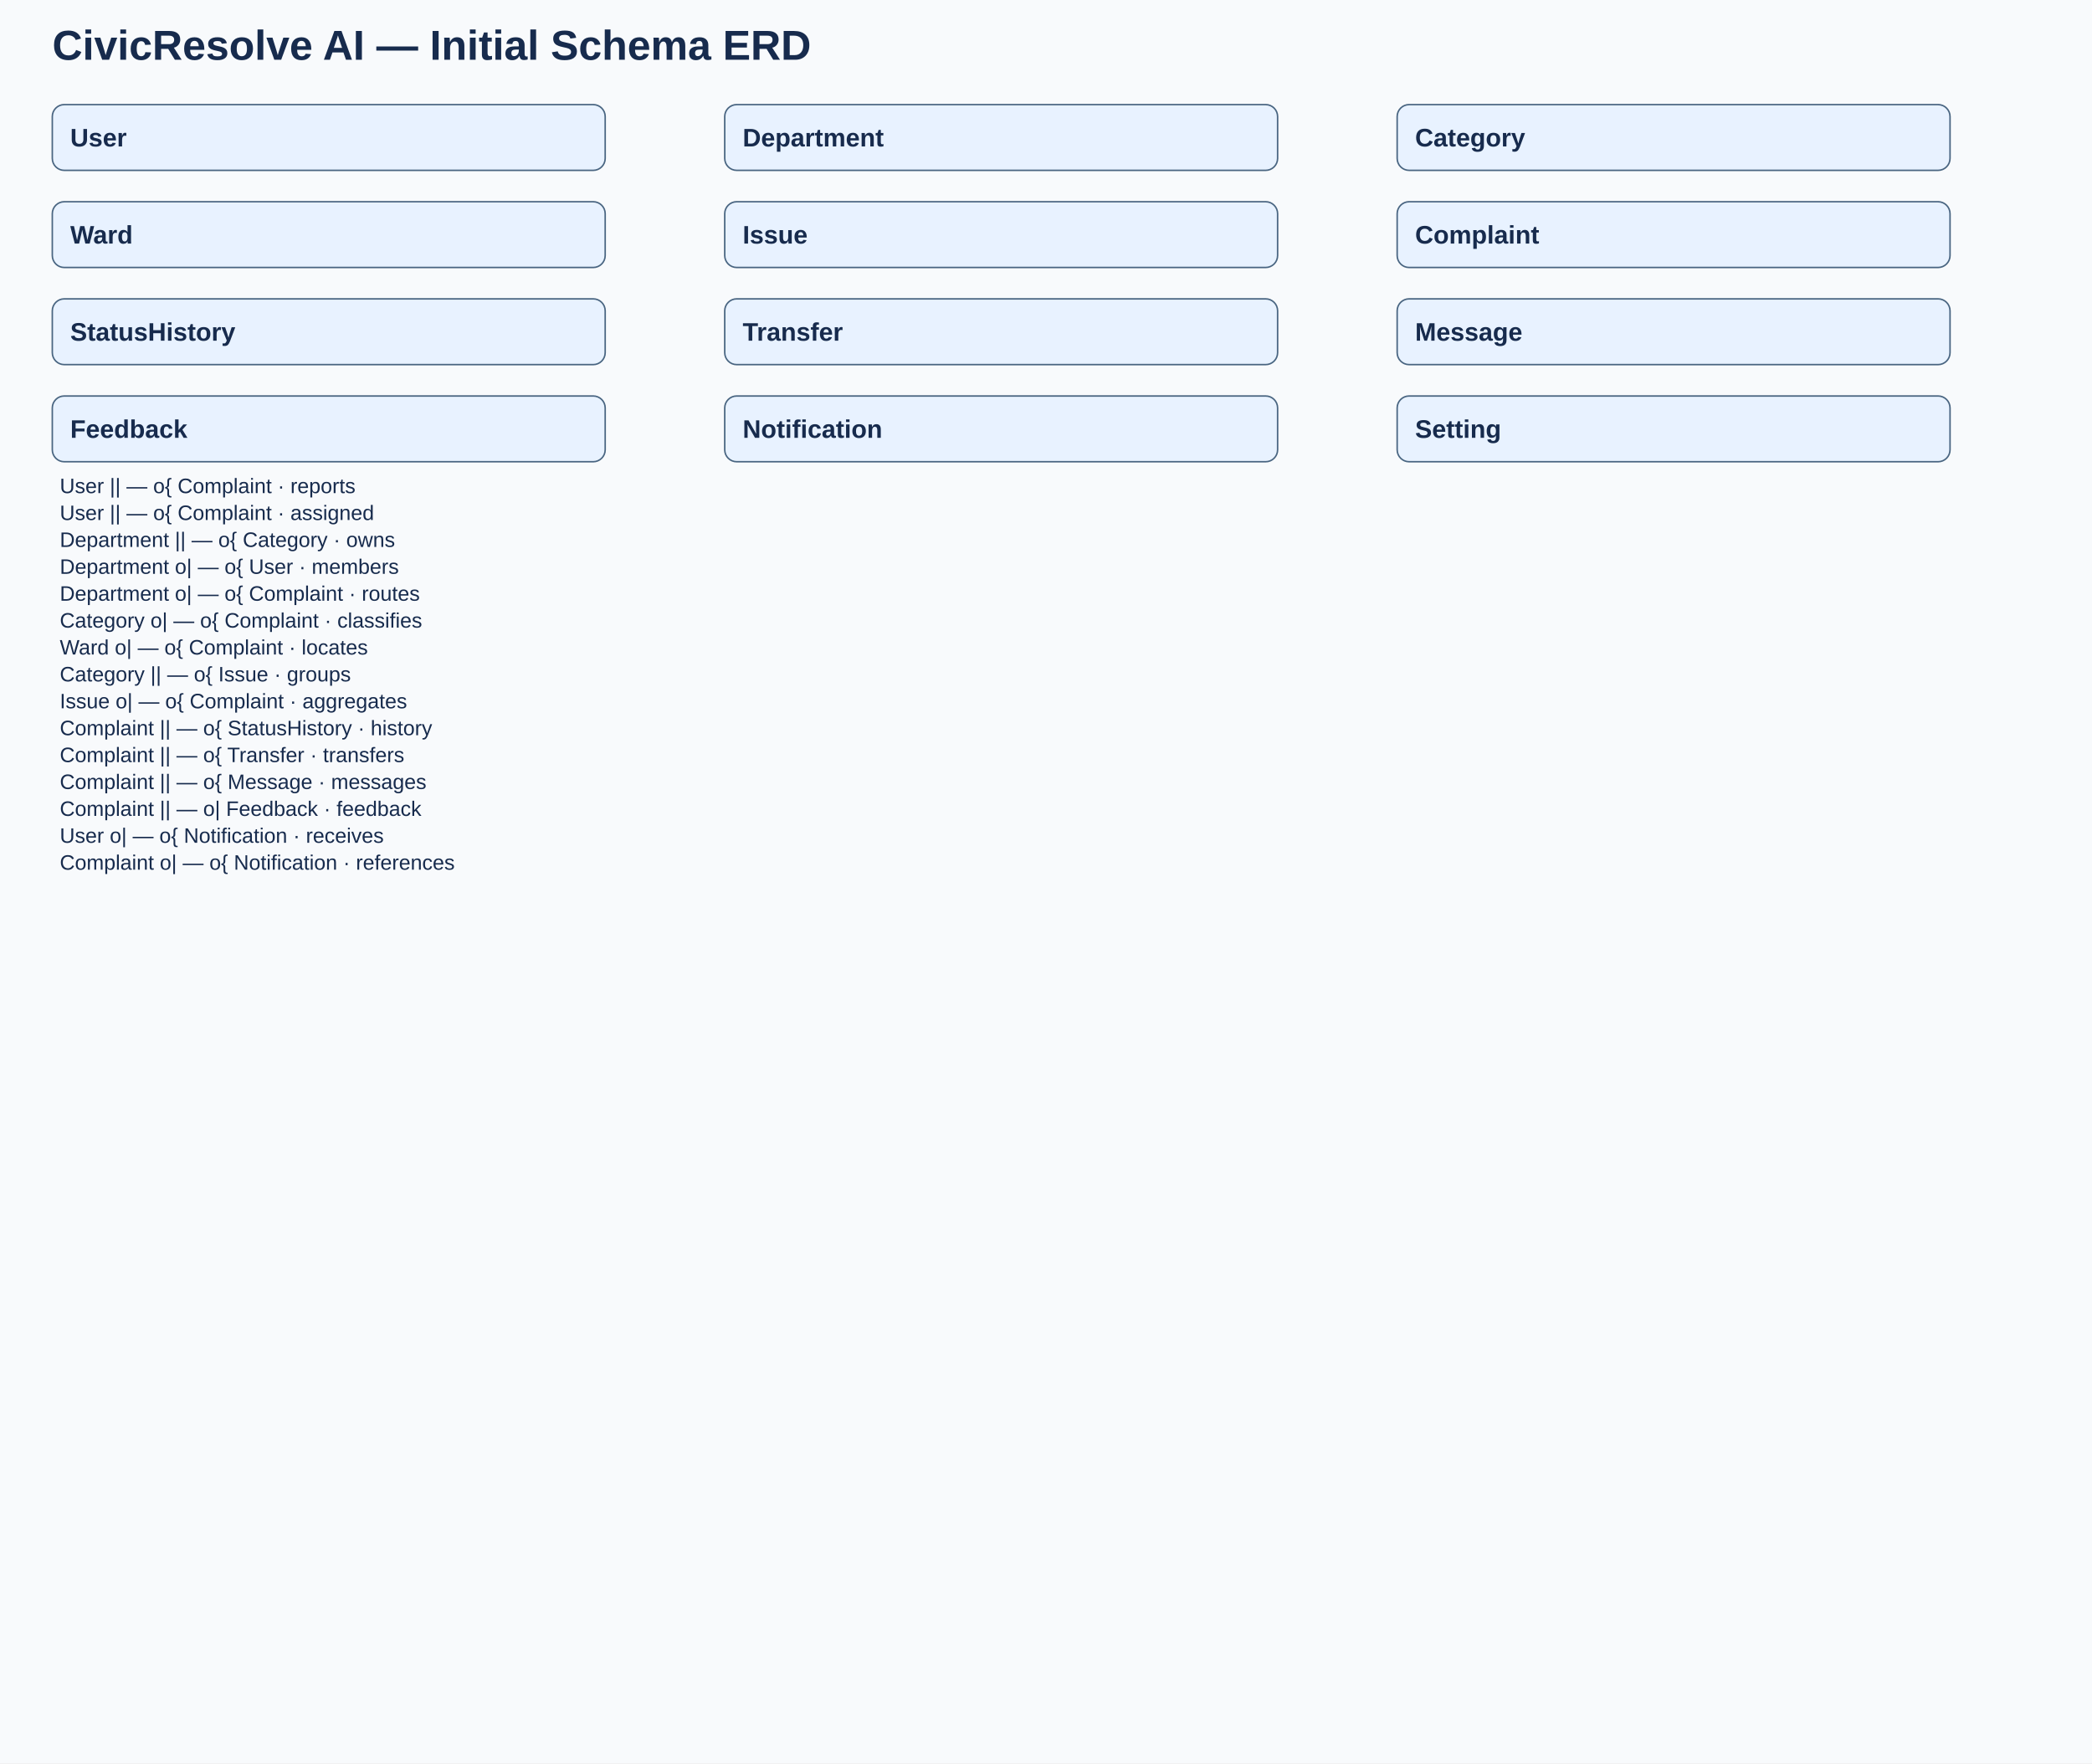
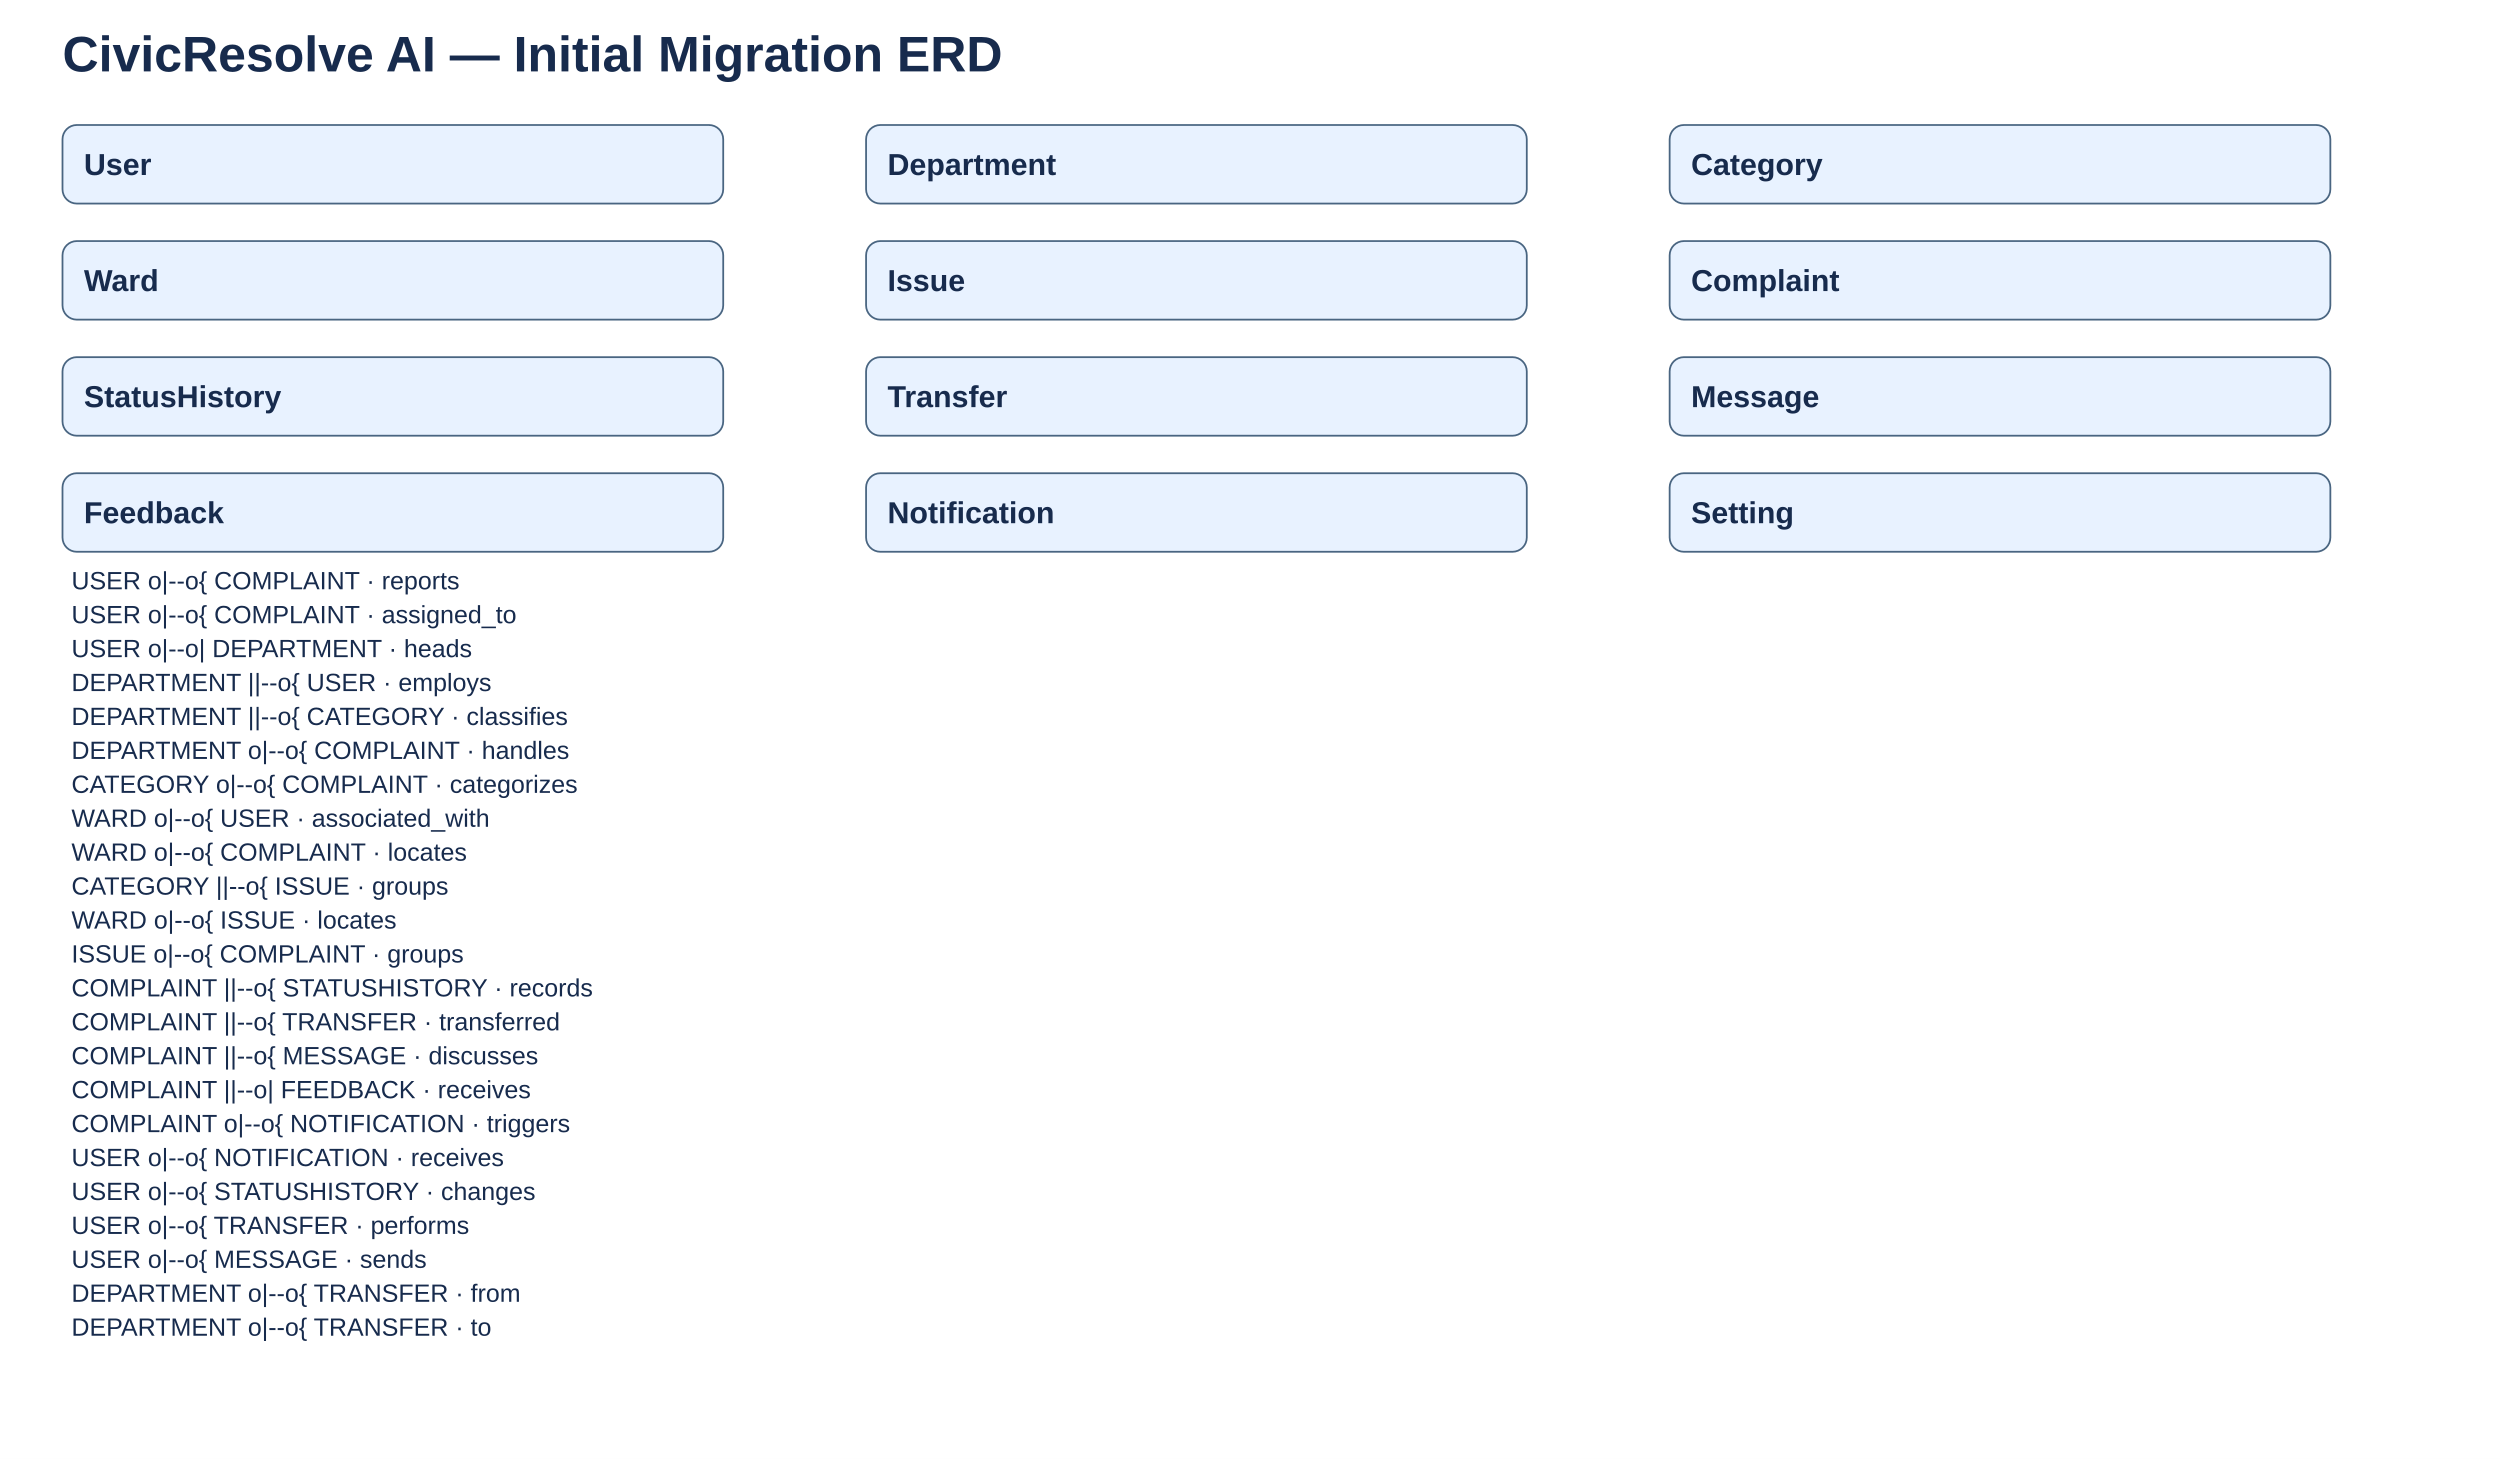
- <svg xmlns="http://www.w3.org/2000/svg" width="1400" height="1180" viewBox="0 0 1400 1180">
-   <rect width="100%" height="100%" fill="#f8fafc" />
+ <svg xmlns="http://www.w3.org/2000/svg" width="1400" height="817" viewBox="0 0 1400 817">
+   <rect x="0" y="0" width="1400" height="817" fill="#ffffff" />
  <style>text{font-family:Arial,sans-serif;fill:#172b4d}.t{font-size:28px;font-weight:bold}.h{font-size:17px;font-weight:bold}.r{font-size:14px}</style>
-   <text x="35" y="40" class="t">CivicResolve AI — Initial Schema ERD</text>
+   <text x="35" y="40" class="t">CivicResolve AI — Initial Migration ERD</text>
  <rect x="35" y="70" width="370" height="44" rx="8" fill="#e8f2ff" stroke="#496581" />
  <text x="47" y="98" class="h">User</text>
  <rect x="485" y="70" width="370" height="44" rx="8" fill="#e8f2ff" stroke="#496581" />
  <text x="497" y="98" class="h">Department</text>
  <rect x="935" y="70" width="370" height="44" rx="8" fill="#e8f2ff" stroke="#496581" />
  <text x="947" y="98" class="h">Category</text>
  <rect x="35" y="135" width="370" height="44" rx="8" fill="#e8f2ff" stroke="#496581" />
  <text x="47" y="163" class="h">Ward</text>
  <rect x="485" y="135" width="370" height="44" rx="8" fill="#e8f2ff" stroke="#496581" />
  <text x="497" y="163" class="h">Issue</text>
  <rect x="935" y="135" width="370" height="44" rx="8" fill="#e8f2ff" stroke="#496581" />
  <text x="947" y="163" class="h">Complaint</text>
  <rect x="35" y="200" width="370" height="44" rx="8" fill="#e8f2ff" stroke="#496581" />
  <text x="47" y="228" class="h">StatusHistory</text>
  <rect x="485" y="200" width="370" height="44" rx="8" fill="#e8f2ff" stroke="#496581" />
  <text x="497" y="228" class="h">Transfer</text>
  <rect x="935" y="200" width="370" height="44" rx="8" fill="#e8f2ff" stroke="#496581" />
  <text x="947" y="228" class="h">Message</text>
  <rect x="35" y="265" width="370" height="44" rx="8" fill="#e8f2ff" stroke="#496581" />
  <text x="47" y="293" class="h">Feedback</text>
  <rect x="485" y="265" width="370" height="44" rx="8" fill="#e8f2ff" stroke="#496581" />
  <text x="497" y="293" class="h">Notification</text>
  <rect x="935" y="265" width="370" height="44" rx="8" fill="#e8f2ff" stroke="#496581" />
  <text x="947" y="293" class="h">Setting</text>
-   <text x="40" y="330" class="r">User || — o{ Complaint · reports</text>
-   <text x="40" y="348" class="r">User || — o{ Complaint · assigned</text>
-   <text x="40" y="366" class="r">Department || — o{ Category · owns</text>
-   <text x="40" y="384" class="r">Department o| — o{ User · members</text>
-   <text x="40" y="402" class="r">Department o| — o{ Complaint · routes</text>
-   <text x="40" y="420" class="r">Category o| — o{ Complaint · classifies</text>
-   <text x="40" y="438" class="r">Ward o| — o{ Complaint · locates</text>
-   <text x="40" y="456" class="r">Category || — o{ Issue · groups</text>
-   <text x="40" y="474" class="r">Issue o| — o{ Complaint · aggregates</text>
-   <text x="40" y="492" class="r">Complaint || — o{ StatusHistory · history</text>
-   <text x="40" y="510" class="r">Complaint || — o{ Transfer · transfers</text>
-   <text x="40" y="528" class="r">Complaint || — o{ Message · messages</text>
-   <text x="40" y="546" class="r">Complaint || — o| Feedback · feedback</text>
-   <text x="40" y="564" class="r">User o| — o{ Notification · receives</text>
-   <text x="40" y="582" class="r">Complaint o| — o{ Notification · references</text>
+   <text x="40" y="330" class="r">USER o|--o{ COMPLAINT · reports</text>
+   <text x="40" y="349" class="r">USER o|--o{ COMPLAINT · assigned_to</text>
+   <text x="40" y="368" class="r">USER o|--o| DEPARTMENT · heads</text>
+   <text x="40" y="387" class="r">DEPARTMENT ||--o{ USER · employs</text>
+   <text x="40" y="406" class="r">DEPARTMENT ||--o{ CATEGORY · classifies</text>
+   <text x="40" y="425" class="r">DEPARTMENT o|--o{ COMPLAINT · handles</text>
+   <text x="40" y="444" class="r">CATEGORY o|--o{ COMPLAINT · categorizes</text>
+   <text x="40" y="463" class="r">WARD o|--o{ USER · associated_with</text>
+   <text x="40" y="482" class="r">WARD o|--o{ COMPLAINT · locates</text>
+   <text x="40" y="501" class="r">CATEGORY ||--o{ ISSUE · groups</text>
+   <text x="40" y="520" class="r">WARD o|--o{ ISSUE · locates</text>
+   <text x="40" y="539" class="r">ISSUE o|--o{ COMPLAINT · groups</text>
+   <text x="40" y="558" class="r">COMPLAINT ||--o{ STATUSHISTORY · records</text>
+   <text x="40" y="577" class="r">COMPLAINT ||--o{ TRANSFER · transferred</text>
+   <text x="40" y="596" class="r">COMPLAINT ||--o{ MESSAGE · discusses</text>
+   <text x="40" y="615" class="r">COMPLAINT ||--o| FEEDBACK · receives</text>
+   <text x="40" y="634" class="r">COMPLAINT o|--o{ NOTIFICATION · triggers</text>
+   <text x="40" y="653" class="r">USER o|--o{ NOTIFICATION · receives</text>
+   <text x="40" y="672" class="r">USER o|--o{ STATUSHISTORY · changes</text>
+   <text x="40" y="691" class="r">USER o|--o{ TRANSFER · performs</text>
+   <text x="40" y="710" class="r">USER o|--o{ MESSAGE · sends</text>
+   <text x="40" y="729" class="r">DEPARTMENT o|--o{ TRANSFER · from</text>
+   <text x="40" y="748" class="r">DEPARTMENT o|--o{ TRANSFER · to</text>
</svg>
